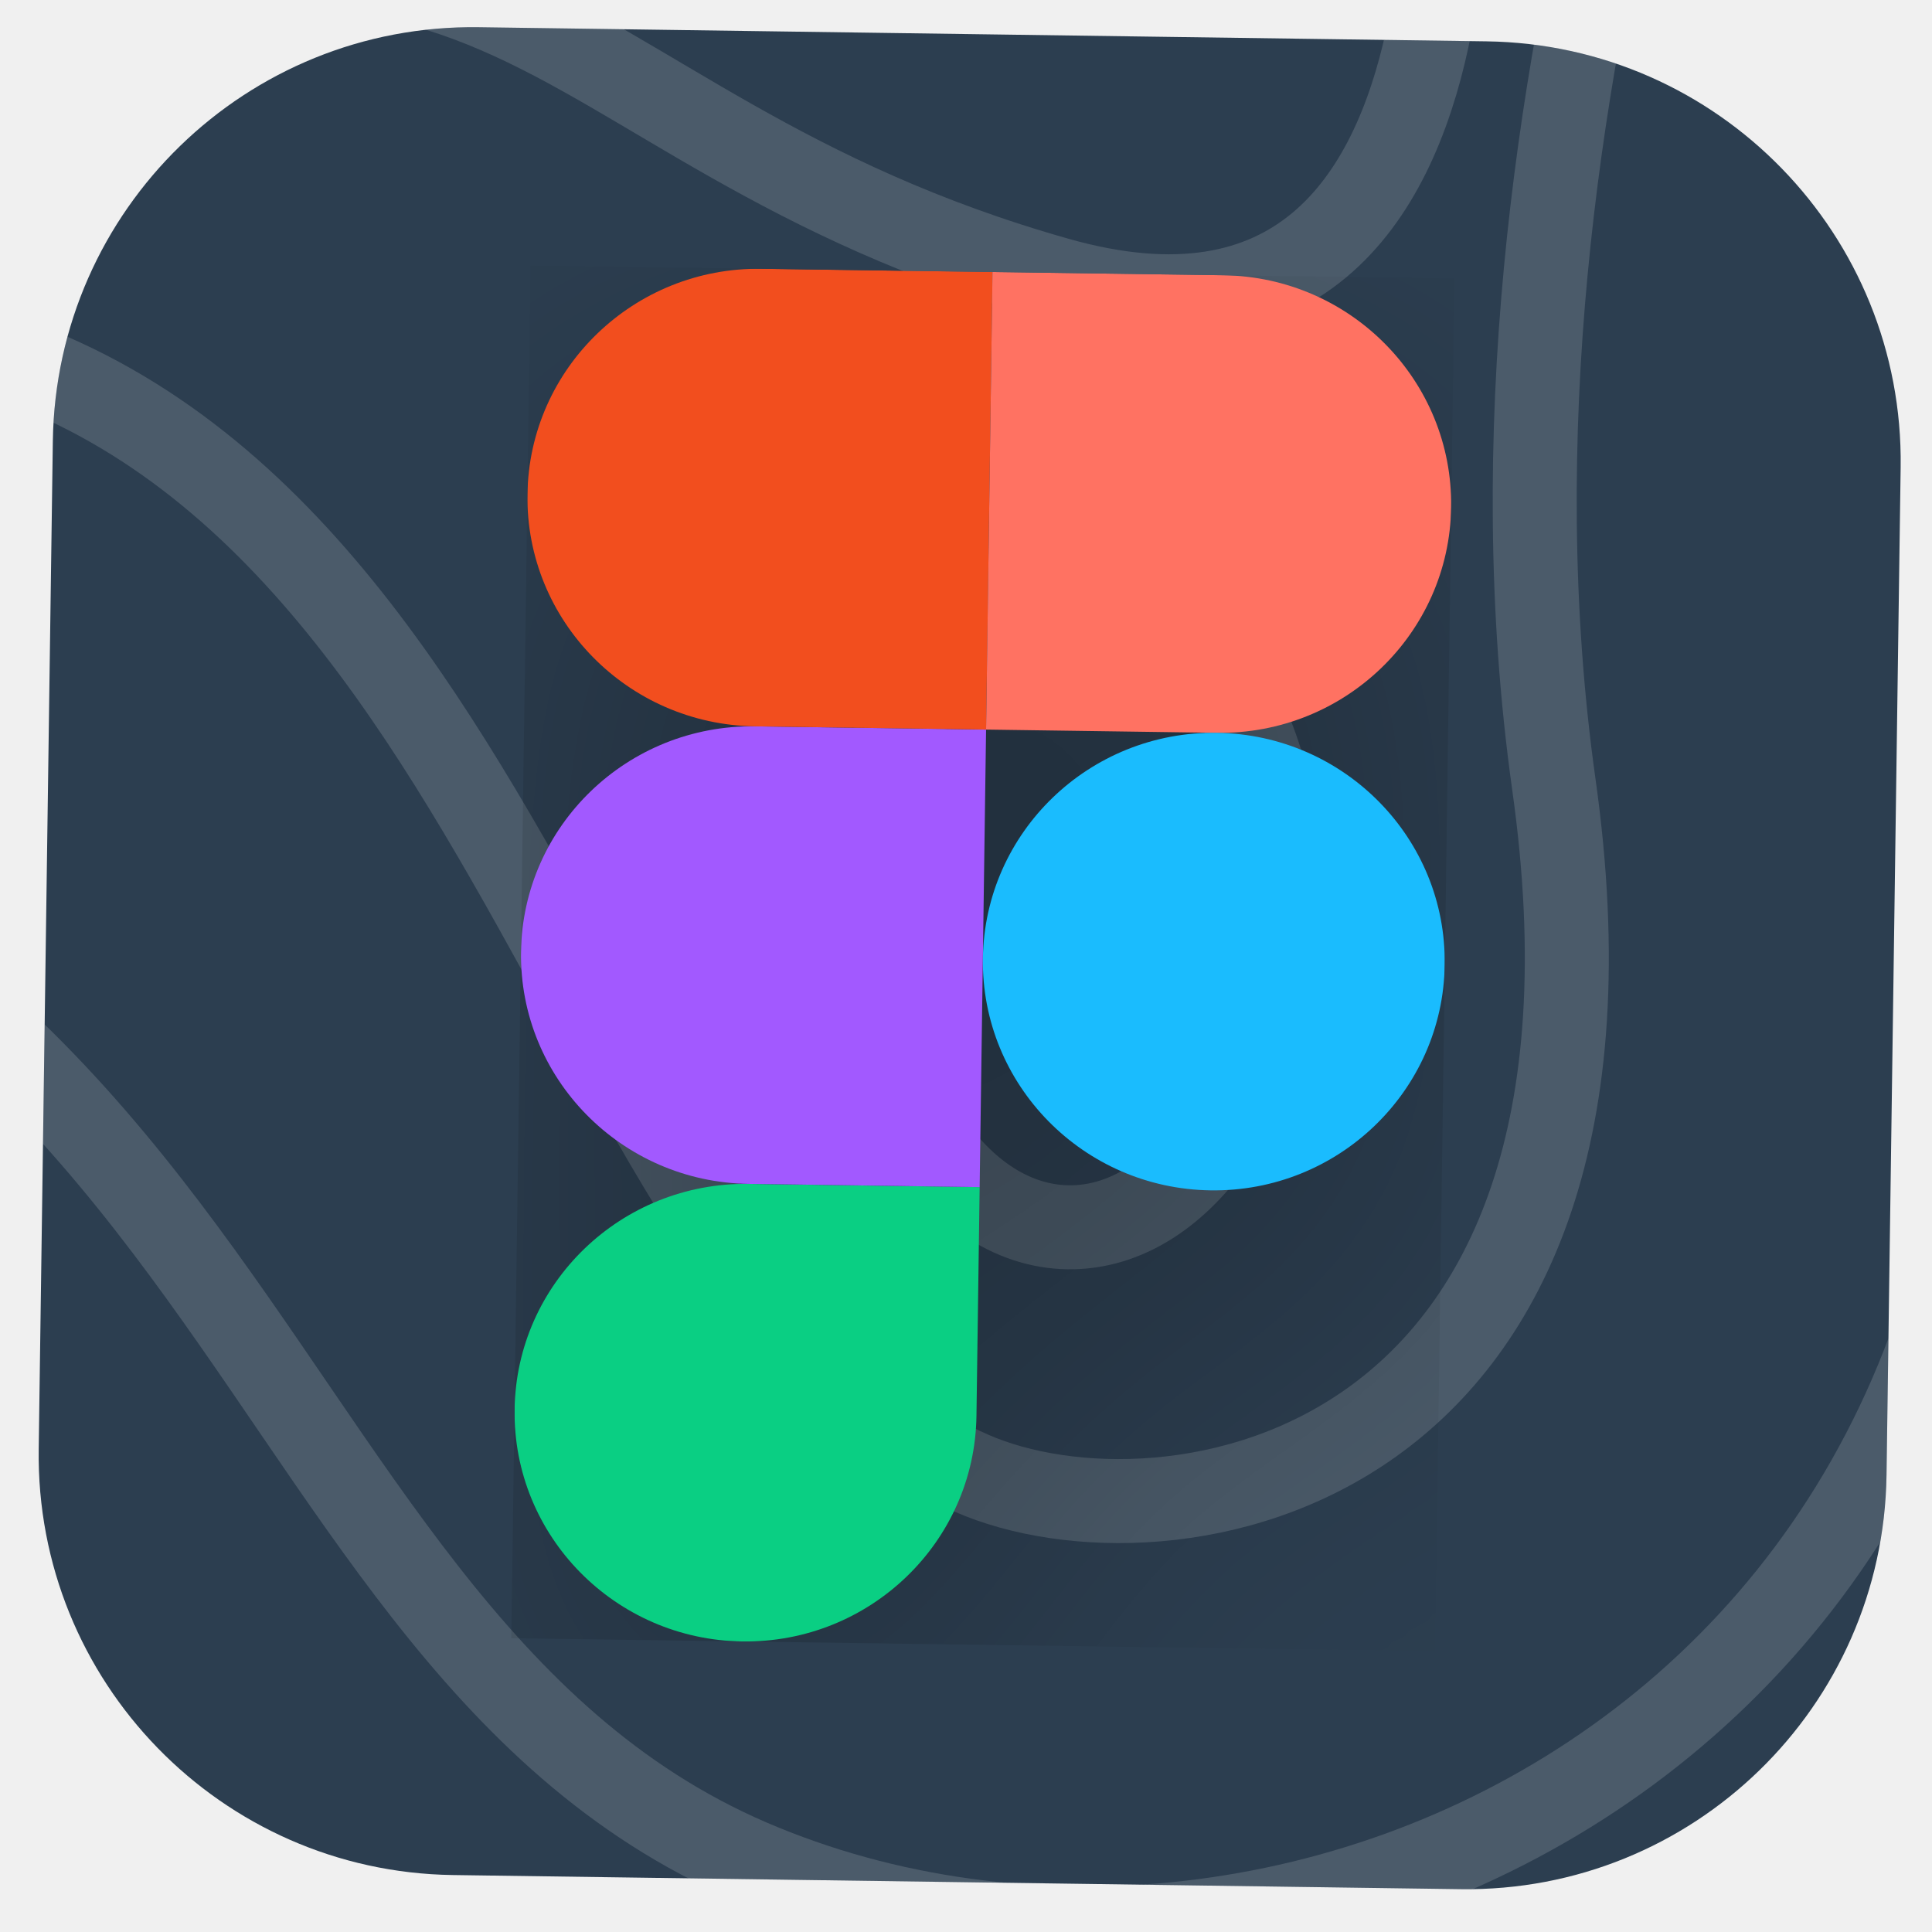
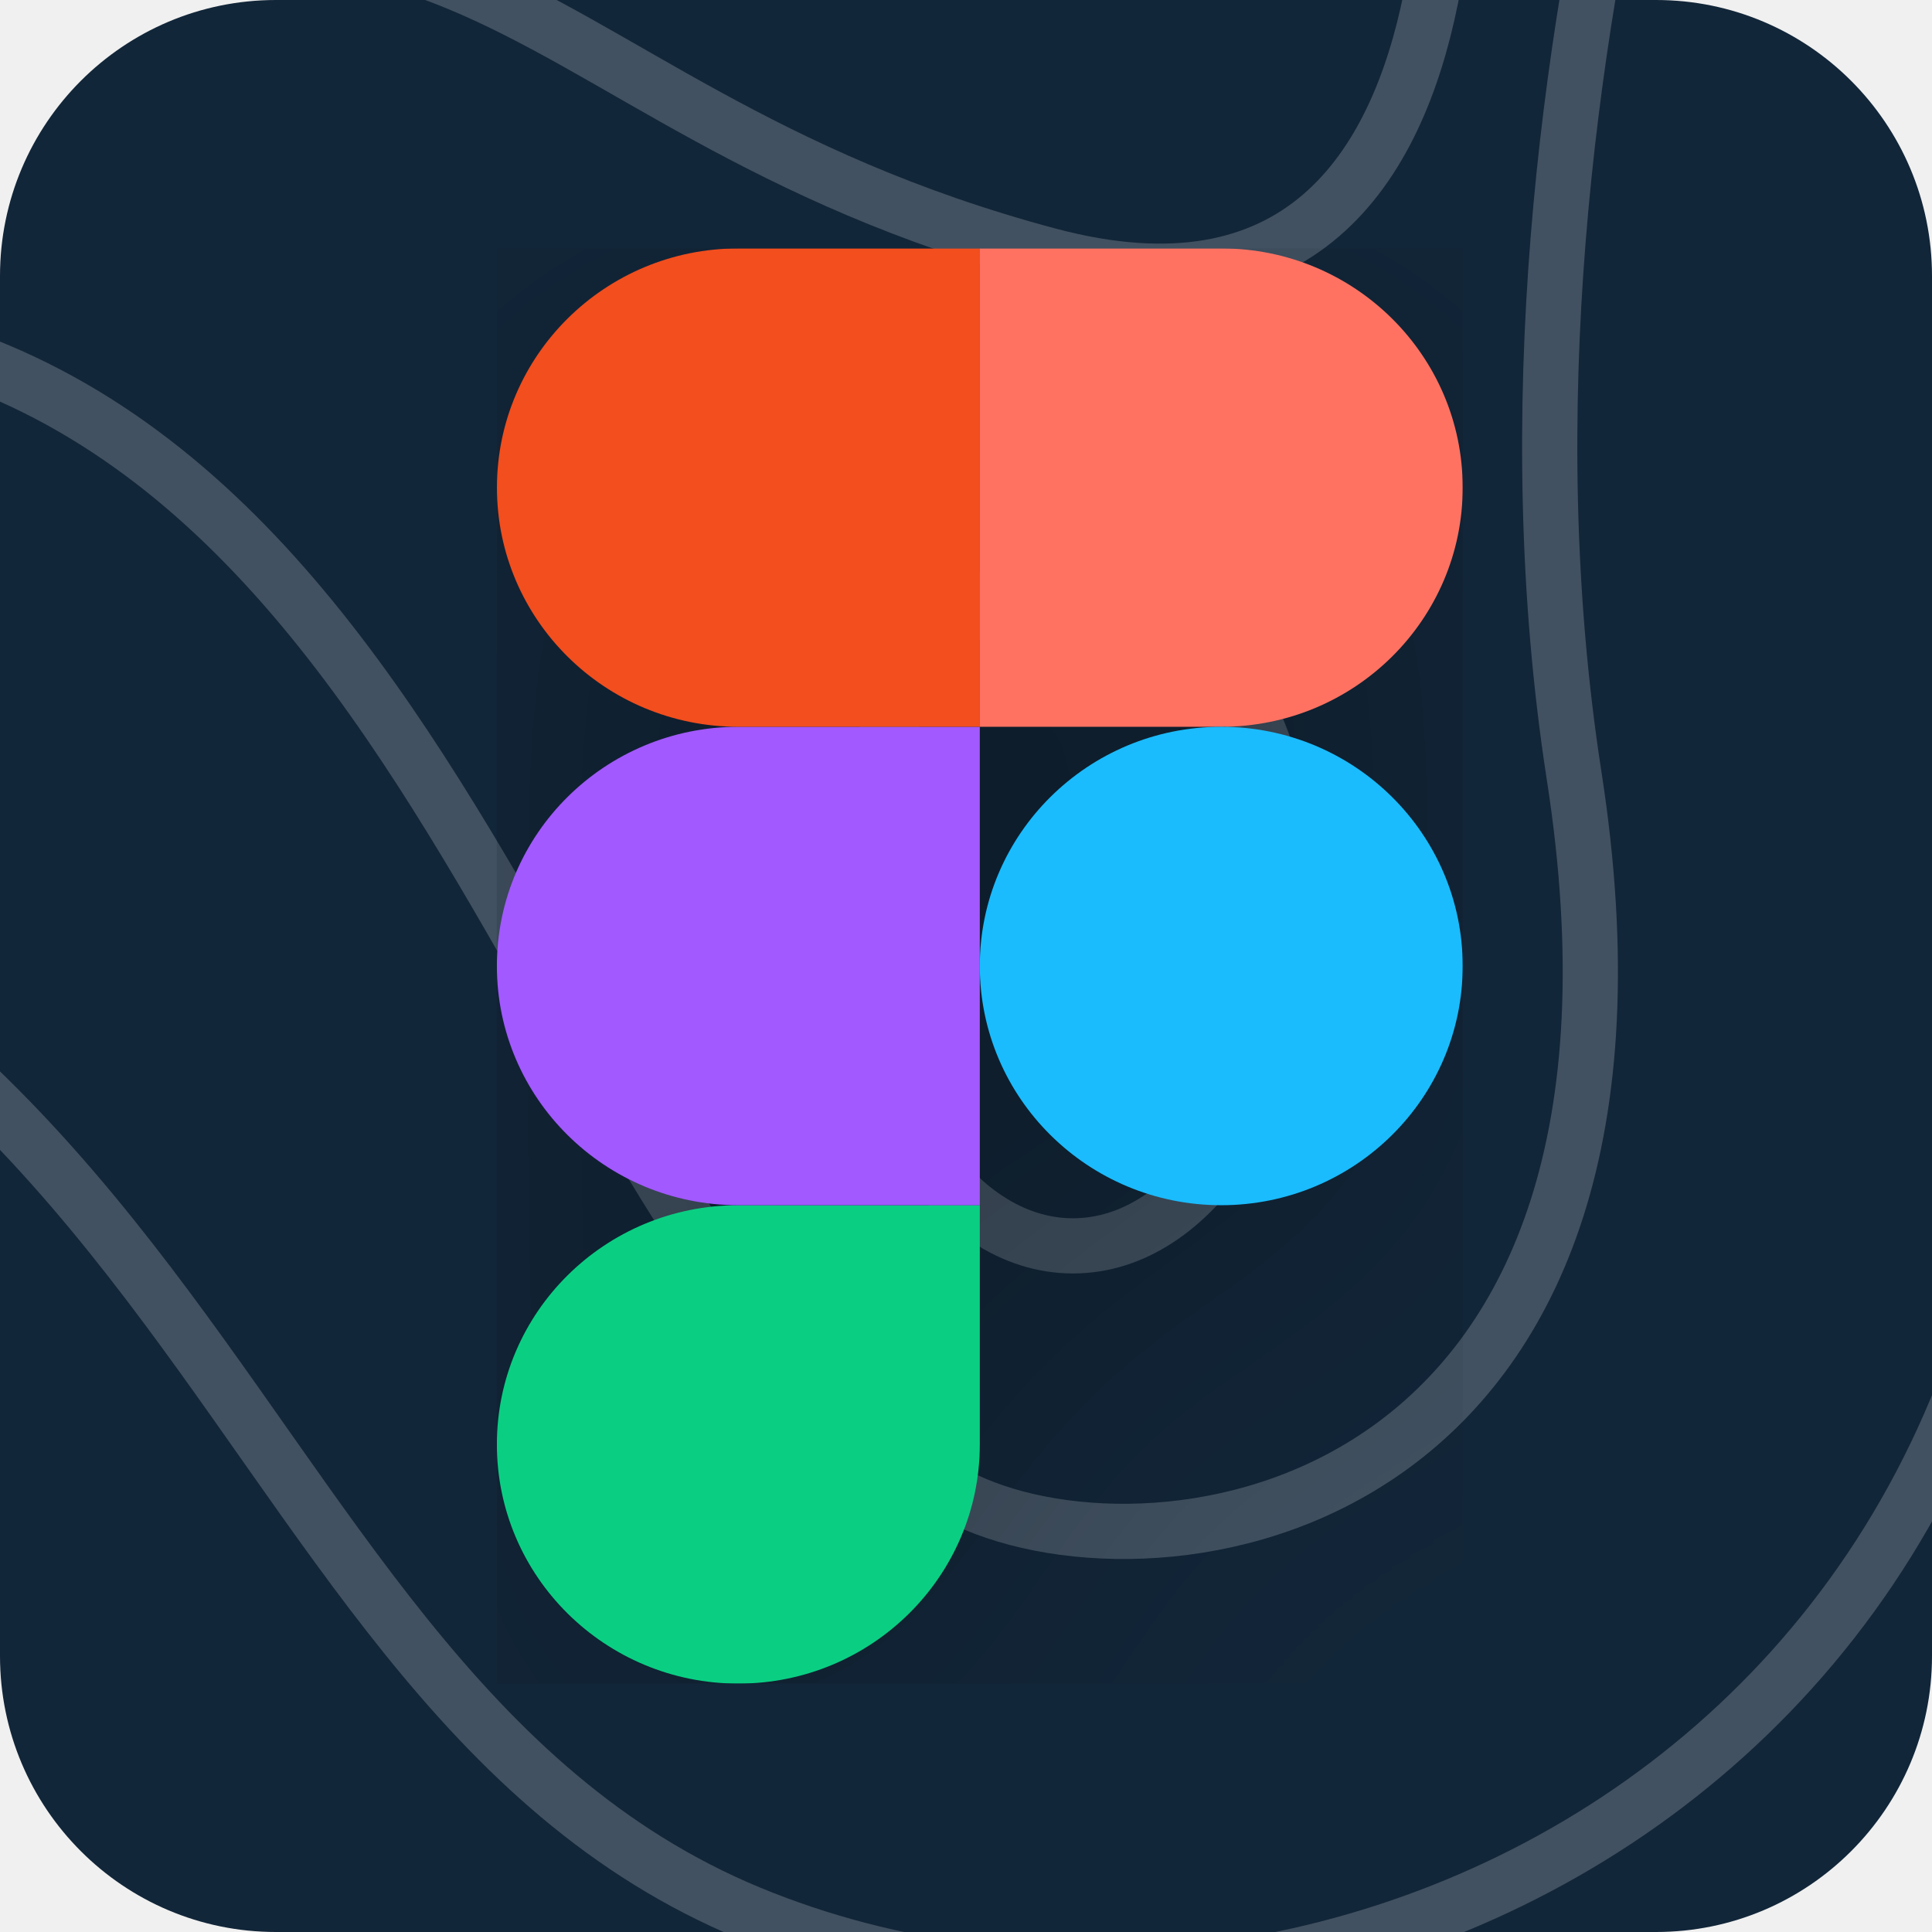
- <svg xmlns="http://www.w3.org/2000/svg" width="46" height="46" viewBox="0 0 46 46" fill="none">
+ <svg xmlns="http://www.w3.org/2000/svg" width="70" height="70" viewBox="0 0 70 70" fill="none">
  <g clip-path="url(#clip0)">
-     <rect x="1.398" y="0.508" width="44" height="44" rx="10" transform="rotate(0.802789 1.39789 0.507568)" fill="#2C3E50" />
-     <path d="M61.153 -8.411C61.153 -8.411 44.463 -0.747 47.132 18.826C50.127 40.773 30.85 49.905 17.846 44.307C4.842 38.691 6.038 18.608 -18.822 17.639C-44.22 16.663 -49.213 -8.716 -49.213 -8.716" stroke="white" stroke-opacity="0.15" stroke-width="2" stroke-miterlimit="10" />
-     <path d="M42.073 -14.563C42.073 -14.563 34.662 2.03 36.995 18.665C39.346 35.301 27.71 37.093 23.126 35.074C13.601 30.917 12.054 9.347 -3.393 7.739C-15.005 6.523 -30.768 14.632 -38.793 -4.377" stroke="white" stroke-opacity="0.15" stroke-width="2" stroke-miterlimit="10" />
-     <path d="M34.235 -7.227C34.235 -7.227 36.58 9.86 25.193 6.654C12.144 2.974 12.456 -5.22 -4.232 2.293C-10.174 4.974 -33.941 5.45 -28.938 -9.673" stroke="white" stroke-opacity="0.15" stroke-width="2" stroke-miterlimit="10" />
-     <path d="M25.433 29.221C28.178 29.259 30.451 25.857 30.511 21.621C30.57 17.385 28.393 13.919 25.648 13.881C22.903 13.842 20.63 17.245 20.57 21.481C20.511 25.717 22.688 29.183 25.433 29.221Z" stroke="white" stroke-opacity="0.15" stroke-width="2" stroke-miterlimit="10" />
+     <rect width="70" height="70" rx="10" fill="#122639" />
+     <path d="M94.857 -15.518C94.857 -15.518 68.479 -2.956 73.161 28.121C78.413 62.967 47.952 77.922 27.141 69.308C6.329 60.664 7.785 28.689 -31.783 27.702C-72.207 26.715 -80.715 -13.544 -80.715 -13.544" stroke="white" stroke-opacity="0.2" stroke-width="2" stroke-miterlimit="10" />
+     <path d="M64.368 -24.881C64.368 -24.881 52.948 1.68 57.031 28.091C61.142 54.502 42.671 57.613 35.334 54.502C20.089 48.101 17.149 13.824 -7.46 11.61C-25.959 9.935 -50.853 23.186 -64.042 -6.874" stroke="white" stroke-opacity="0.2" stroke-width="2" stroke-miterlimit="10" />
+     <path d="M52.063 -13.036C52.063 -13.036 56.174 14.093 37.989 9.248C17.149 3.684 17.463 -9.357 -8.916 2.966C-18.308 7.363 -56.106 8.649 -48.484 -15.518" stroke="white" stroke-opacity="0.2" stroke-width="2" stroke-miterlimit="10" />
+     <path d="M38.874 45.14C43.242 45.14 46.782 39.677 46.782 32.937C46.782 26.197 43.242 20.733 38.874 20.733C34.507 20.733 30.966 26.197 30.966 32.937C30.966 39.677 34.507 45.14 38.874 45.14Z" stroke="white" stroke-opacity="0.2" stroke-width="2" stroke-miterlimit="10" />
    <g clip-path="url(#clip1)" filter="url(#filter0_d)">
-       <path d="M17.674 39.082C20.709 39.125 23.207 36.719 23.249 33.712L23.325 28.265L17.827 28.188C14.792 28.146 12.294 30.551 12.252 33.558C12.21 36.565 14.639 39.04 17.674 39.082Z" fill="#0ACF83" />
-       <path d="M12.405 22.664C12.447 19.657 14.945 17.251 17.98 17.294L23.478 17.371L23.325 28.265L17.827 28.188C14.792 28.145 12.363 25.671 12.405 22.664Z" fill="#A259FF" />
-       <path d="M12.558 11.77C12.6 8.763 15.097 6.357 18.132 6.4L23.631 6.477L23.478 17.371L17.98 17.294C14.945 17.251 12.516 14.777 12.558 11.77Z" fill="#F24E1E" />
-       <path d="M23.631 6.477L29.129 6.554C32.164 6.596 34.593 9.071 34.551 12.078C34.509 15.085 32.011 17.491 28.976 17.448L23.478 17.371L23.631 6.477Z" fill="#FF7262" />
-       <path d="M34.398 22.972C34.356 25.979 31.859 28.385 28.824 28.342C25.789 28.3 23.36 25.825 23.402 22.818C23.444 19.811 25.941 17.405 28.976 17.448C32.011 17.491 34.441 19.965 34.398 22.972Z" fill="#1ABCFE" />
+       <path d="M26.752 61C31.581 61 35.5 57.117 35.5 52.333V43.667H26.752C21.923 43.667 18.003 47.549 18.003 52.333C18.003 57.117 21.923 61 26.752 61Z" fill="#0ACF83" />
+       <path d="M18.003 35C18.003 30.216 21.923 26.333 26.752 26.333H35.5V43.667H26.752C21.923 43.667 18.003 39.784 18.003 35Z" fill="#A259FF" />
+       <path d="M18.005 17.667C18.005 12.883 21.924 9 26.753 9H35.501V26.333H26.753C21.924 26.333 18.005 22.451 18.005 17.667Z" fill="#F24E1E" />
+       <path d="M35.5 9H44.248C49.077 9 52.996 12.883 52.996 17.667C52.996 22.451 49.077 26.333 44.248 26.333H35.5V9Z" fill="#FF7262" />
+       <path d="M52.996 35C52.996 39.784 49.077 43.667 44.248 43.667C39.419 43.667 35.5 39.784 35.5 35C35.5 30.216 39.419 26.333 44.248 26.333C49.077 26.333 52.996 30.216 52.996 35Z" fill="#1ABCFE" />
    </g>
  </g>
  <defs>
-     <filter id="filter0_d" x="-2.826" y="-4.677" width="52.456" height="62.991" filterUnits="userSpaceOnUse" color-interpolation-filters="sRGB">
+     <filter id="filter0_d" x="3" y="-2" width="65" height="82" filterUnits="userSpaceOnUse" color-interpolation-filters="sRGB">
      <feFlood flood-opacity="0" result="BackgroundImageFix" />
      <feColorMatrix in="SourceAlpha" type="matrix" values="0 0 0 0 0 0 0 0 0 0 0 0 0 0 0 0 0 0 127 0" />
      <feOffset dy="4" />
      <feGaussianBlur stdDeviation="7.5" />
      <feColorMatrix type="matrix" values="0 0 0 0 0 0 0 0 0 0 0 0 0 0 0 0 0 0 0.25 0" />
      <feBlend mode="normal" in2="BackgroundImageFix" result="effect1_dropShadow" />
      <feBlend mode="normal" in="SourceGraphic" in2="effect1_dropShadow" result="shape" />
    </filter>
    <clipPath id="clip0">
-       <rect x="1.398" y="0.508" width="44" height="44" rx="10" transform="rotate(0.802789 1.39789 0.507568)" fill="white" />
+       <rect width="70" height="70" rx="10" fill="white" />
    </clipPath>
    <clipPath id="clip1">
-       <rect width="22" height="32.686" fill="white" transform="translate(12.6318 6.32269) rotate(0.802789)" />
+       <rect width="35" height="52" fill="white" transform="translate(18 9)" />
    </clipPath>
  </defs>
</svg>
